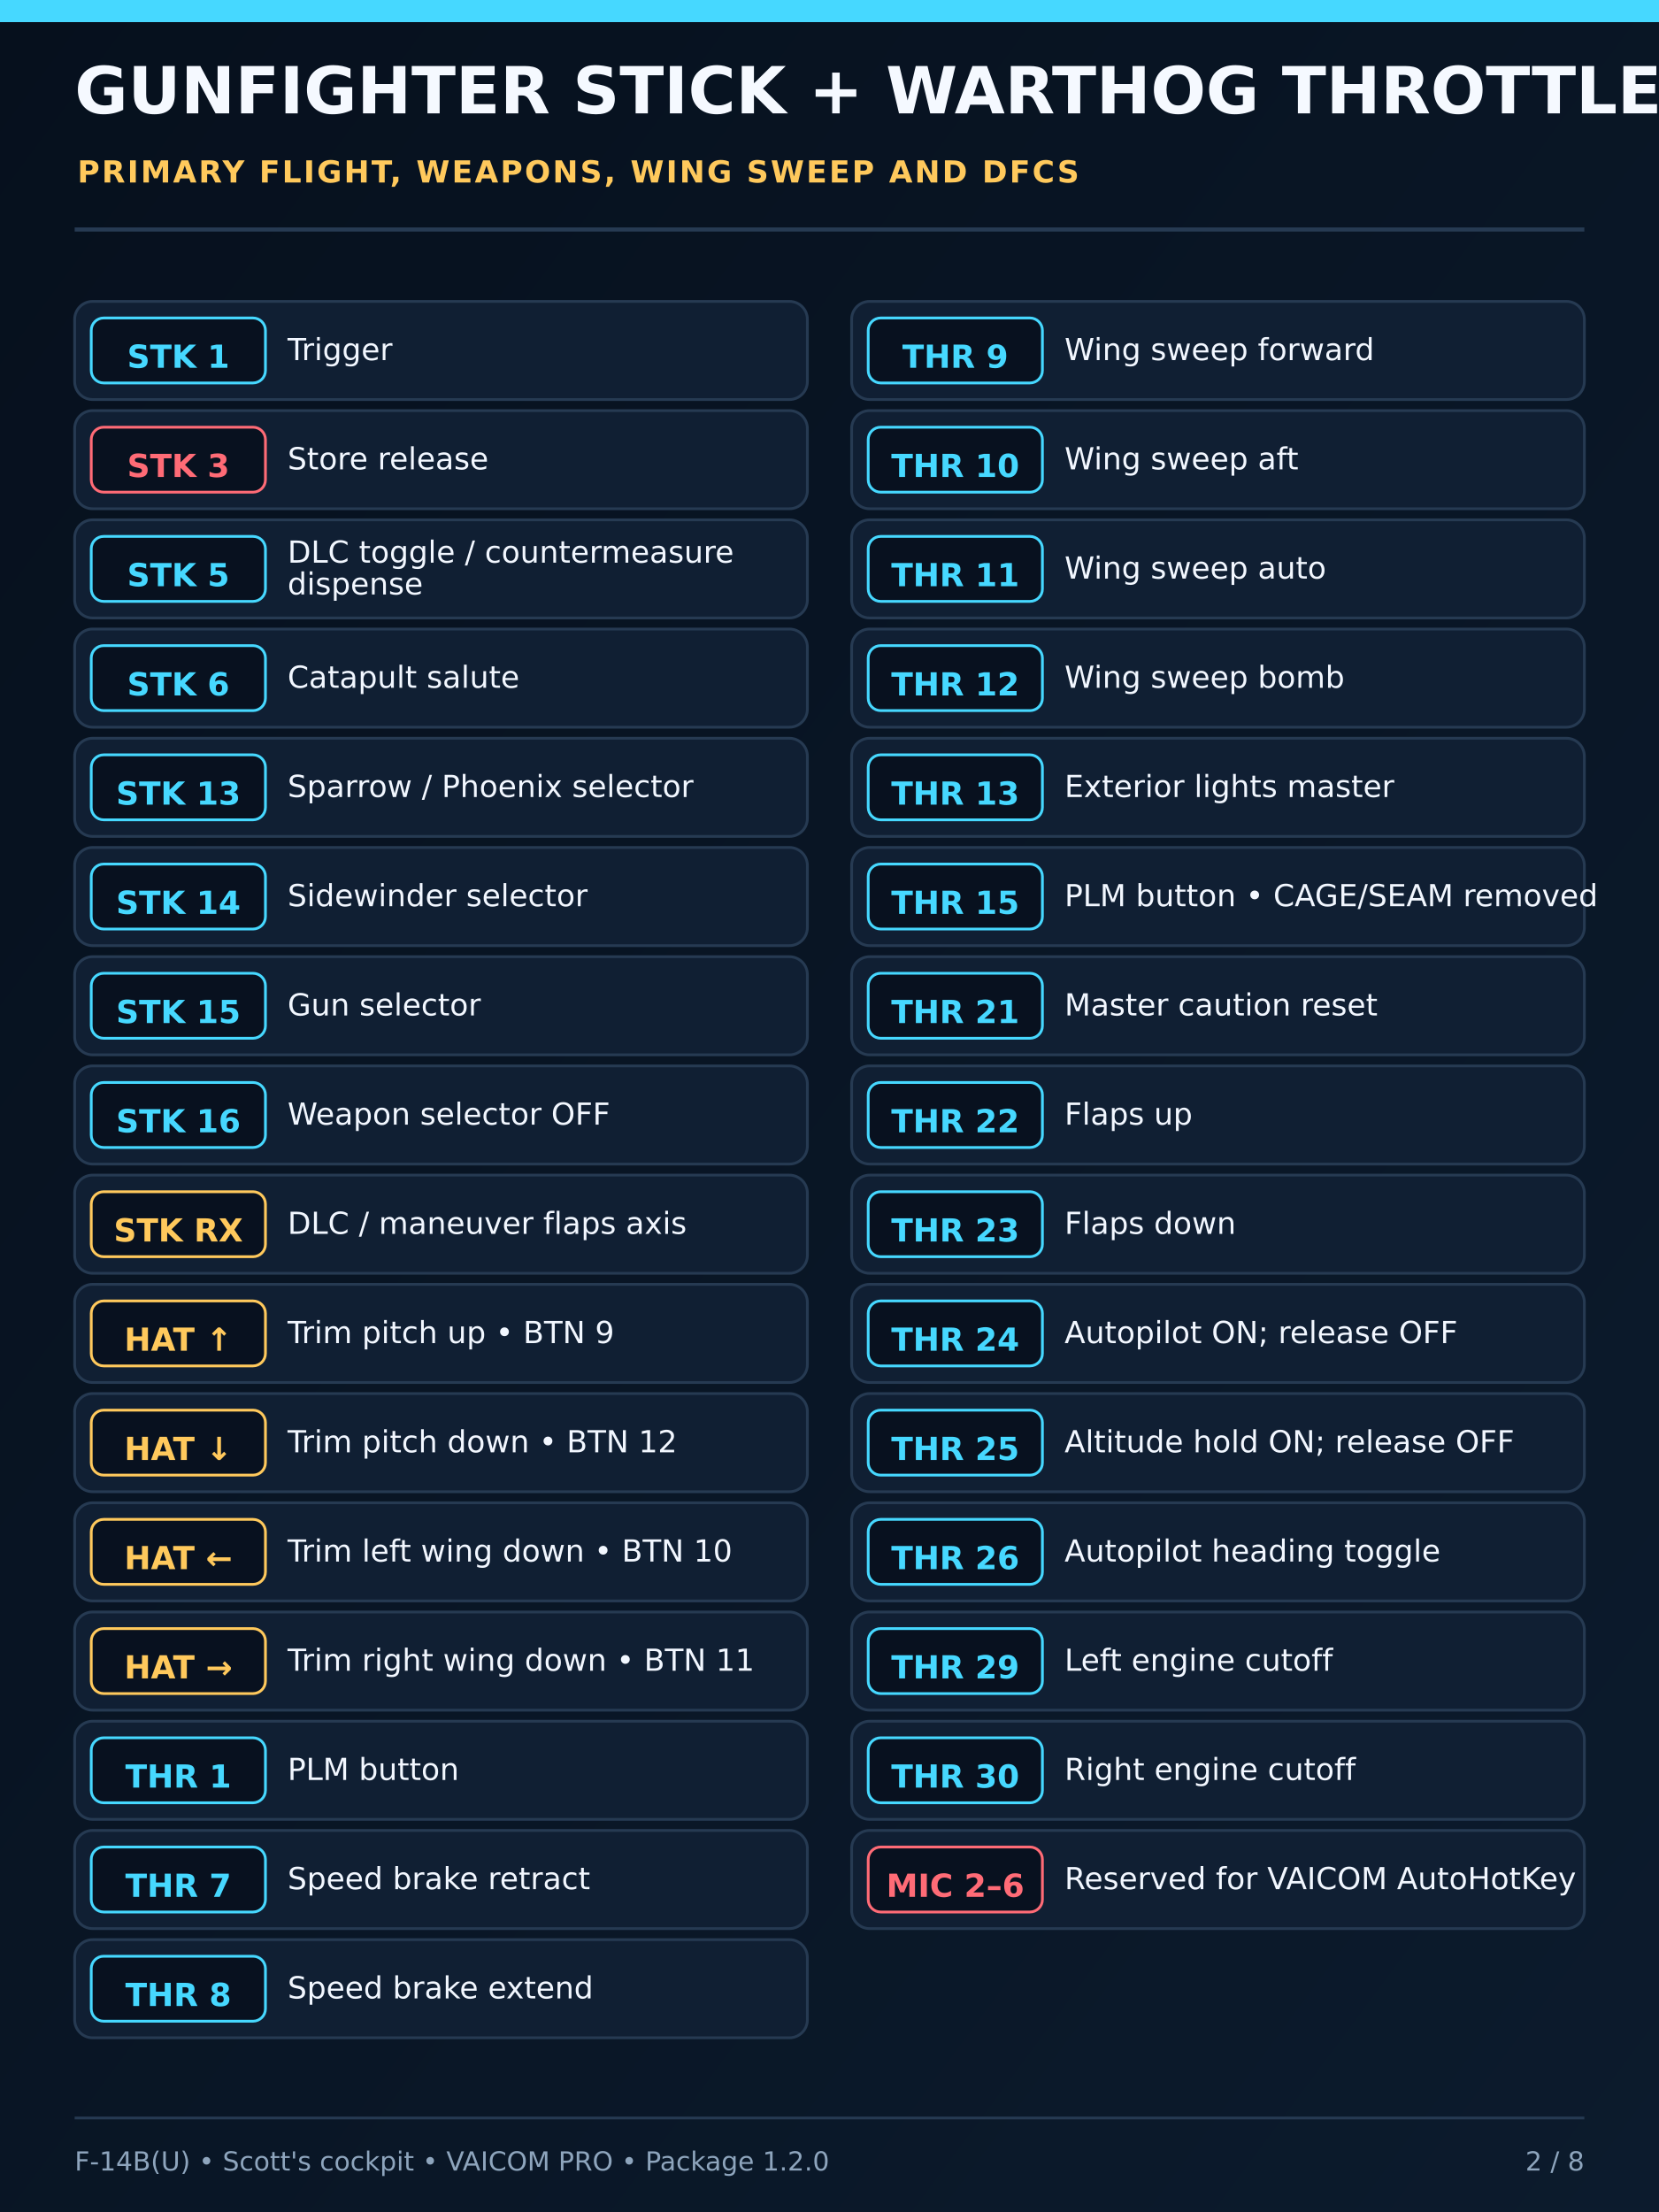
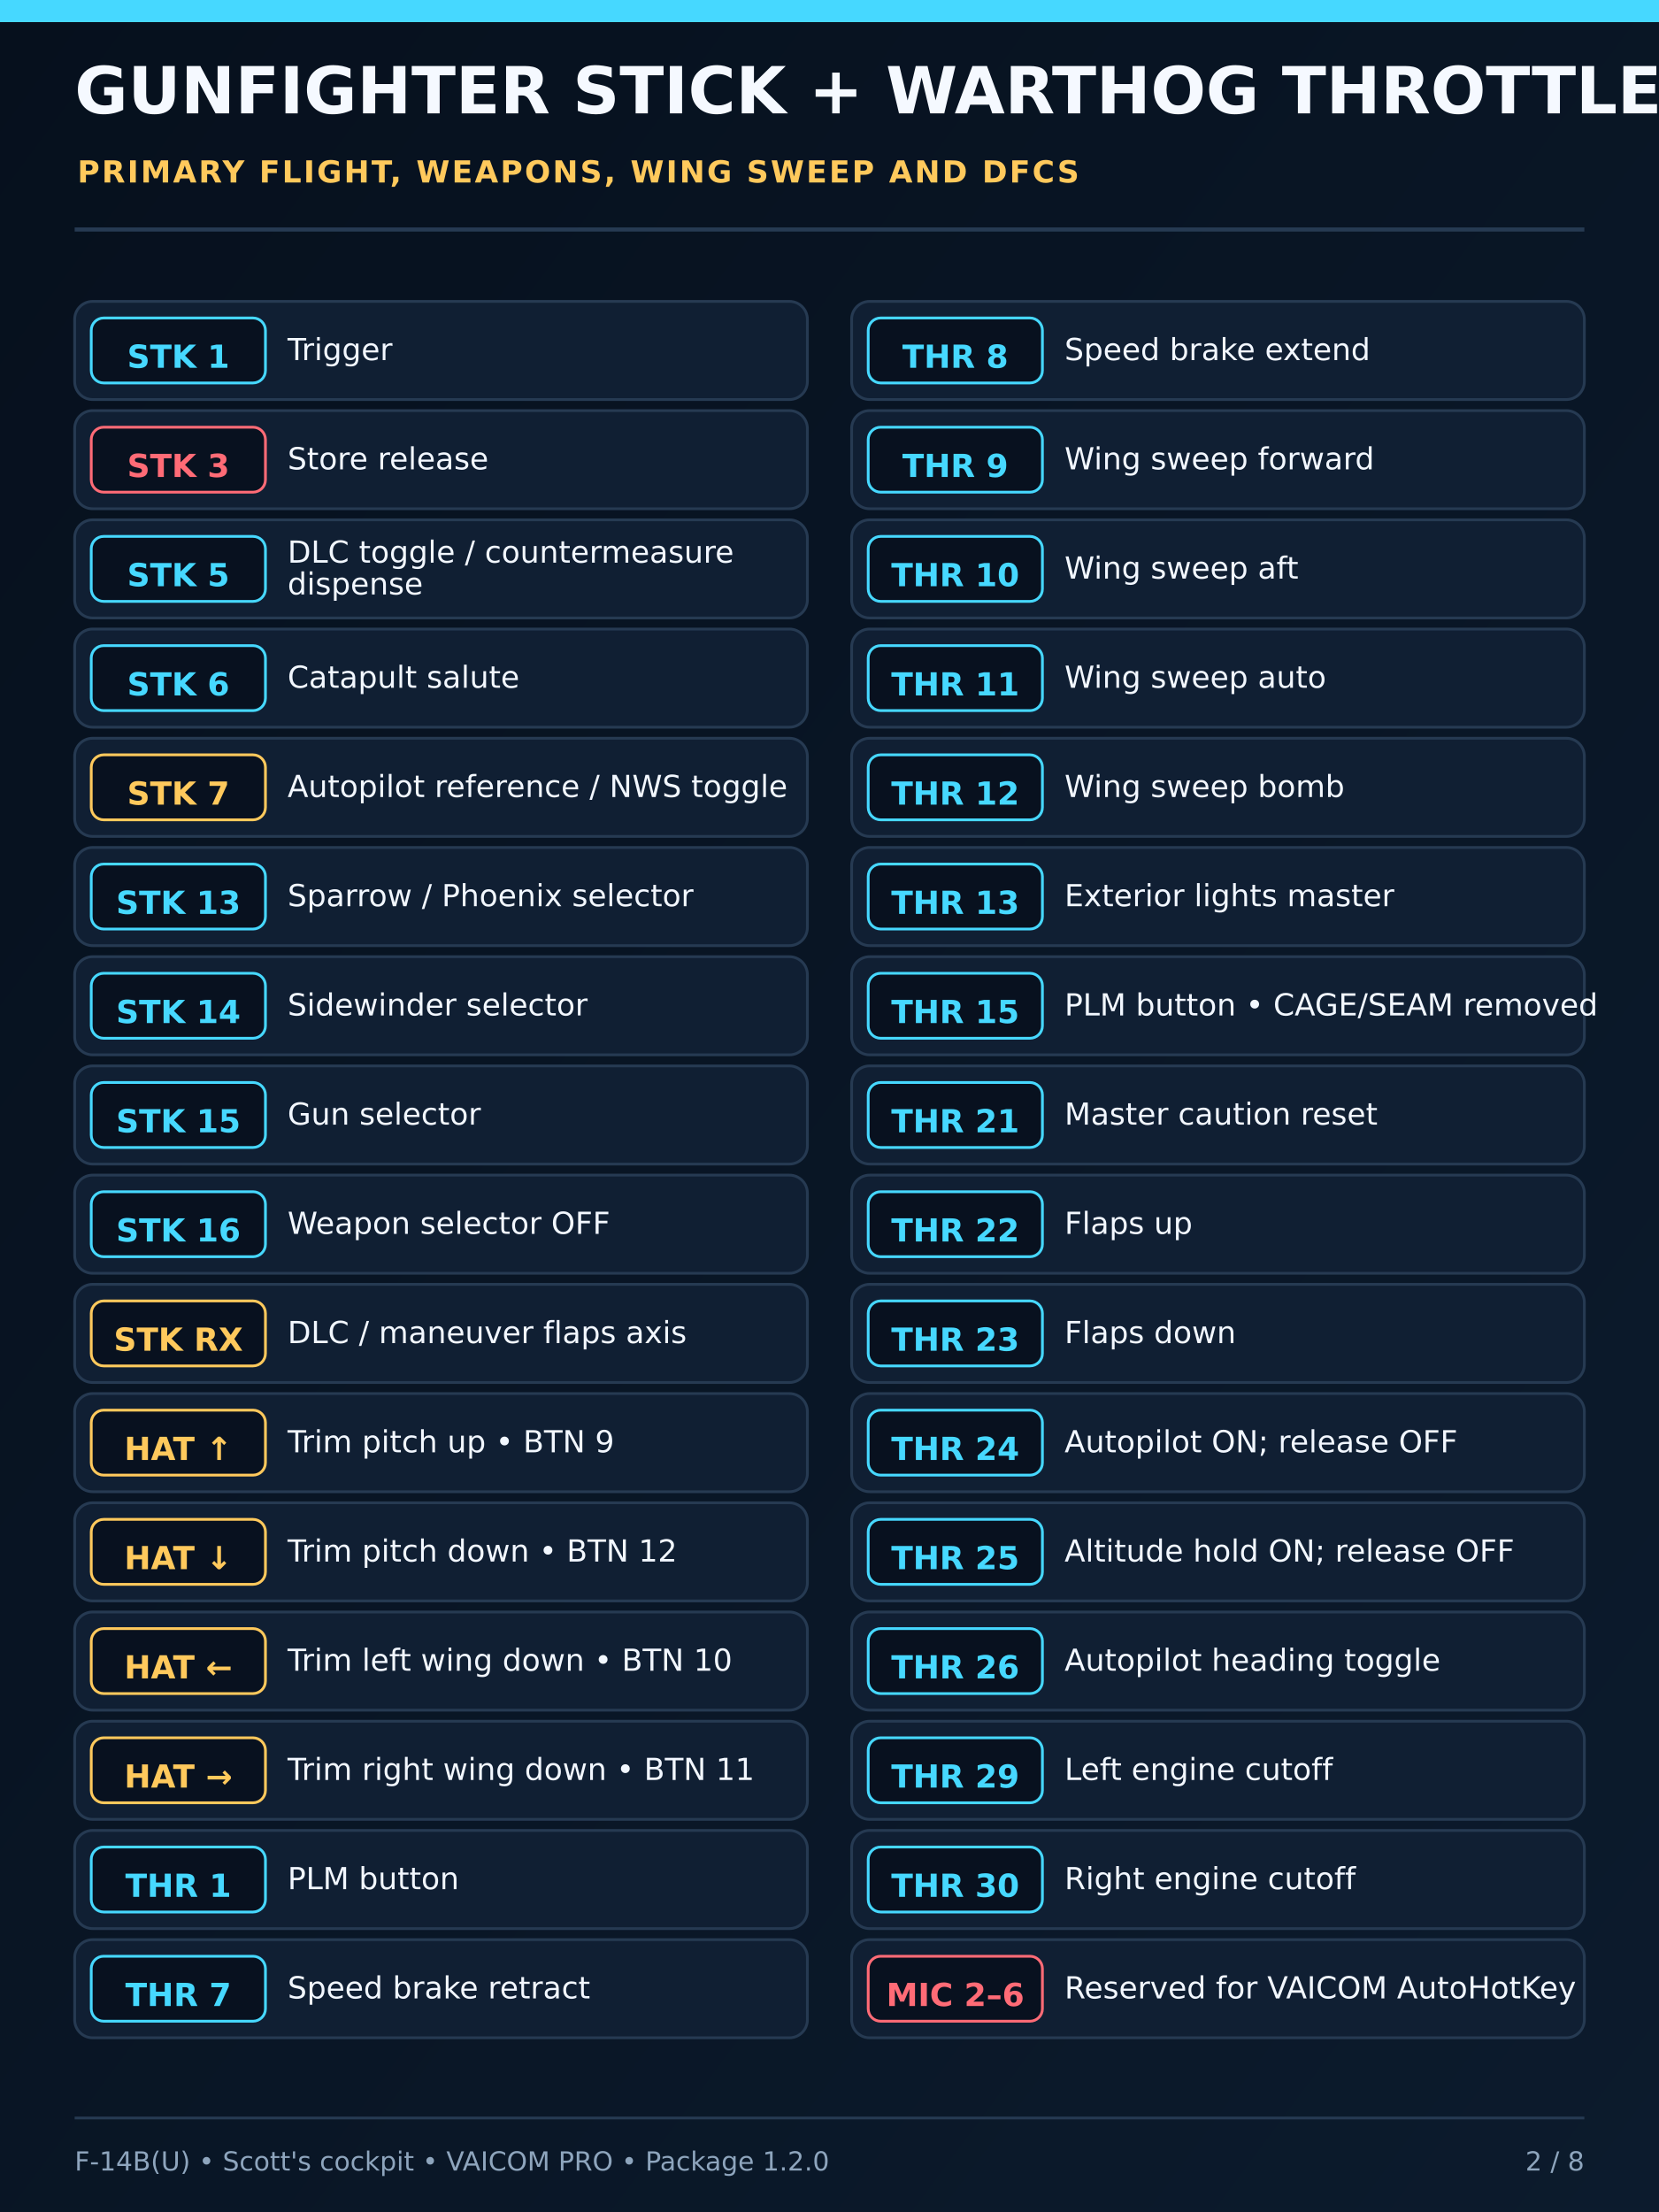
<svg xmlns="http://www.w3.org/2000/svg" width="1200" height="1600" viewBox="0 0 1200 1600">
  <defs>
    <linearGradient id="bg" x1="0" y1="0" x2="1" y2="1">
      <stop offset="0" stop-color="#06101d" />
      <stop offset="1" stop-color="#0c1b2d" />
    </linearGradient>
  </defs>
  <rect width="1200" height="1600" fill="url(#bg)" />
  <rect x="0" y="0" width="1200" height="16" fill="#46d8ff" />
  <text x="54" y="82" font-family="DejaVu Sans, Arial, sans-serif" font-size="47" font-weight="800" fill="#f5f9ff">GUNFIGHTER STICK + WARTHOG THROTTLE</text>
  <text x="56" y="132" font-family="DejaVu Sans, Arial, sans-serif" font-size="22" font-weight="700" letter-spacing="1.5" fill="#ffc95c">PRIMARY FLIGHT, WEAPONS, WING SWEEP AND DFCS</text>
  <line x1="54" y1="166" x2="1146" y2="166" stroke="#263a52" stroke-width="3" />
  <g font-family="DejaVu Sans, Arial, sans-serif">
    <rect x="54" y="218" width="530" height="71" rx="13" fill="#101f33" stroke="#263a52" stroke-width="2" />
    <rect x="66" y="230" width="126" height="47" rx="9" fill="#08111f" stroke="#46d8ff" stroke-width="2" />
    <text x="129" y="259.5" text-anchor="middle" dominant-baseline="middle" font-size="23" font-weight="700" fill="#46d8ff">STK 1</text>
    <text x="208" y="260.5" font-size="22" font-weight="500" fill="#f2f7ff">Trigger</text>
    <rect x="54" y="297" width="530" height="71" rx="13" fill="#101f33" stroke="#263a52" stroke-width="2" />
    <rect x="66" y="309" width="126" height="47" rx="9" fill="#08111f" stroke="#ff6b76" stroke-width="2" />
    <text x="129" y="338.5" text-anchor="middle" dominant-baseline="middle" font-size="23" font-weight="700" fill="#ff6b76">STK 3</text>
    <text x="208" y="339.5" font-size="22" font-weight="500" fill="#f2f7ff">Store release</text>
    <rect x="54" y="376" width="530" height="71" rx="13" fill="#101f33" stroke="#263a52" stroke-width="2" />
    <rect x="66" y="388" width="126" height="47" rx="9" fill="#08111f" stroke="#46d8ff" stroke-width="2" />
    <text x="129" y="417.5" text-anchor="middle" dominant-baseline="middle" font-size="23" font-weight="700" fill="#46d8ff">STK 5</text>
    <text x="208" y="407" font-size="22" font-weight="500" fill="#f2f7ff">DLC toggle / countermeasure</text>
    <text x="208" y="430" font-size="22" font-weight="500" fill="#f2f7ff">dispense</text>
    <rect x="54" y="455" width="530" height="71" rx="13" fill="#101f33" stroke="#263a52" stroke-width="2" />
    <rect x="66" y="467" width="126" height="47" rx="9" fill="#08111f" stroke="#46d8ff" stroke-width="2" />
    <text x="129" y="496.5" text-anchor="middle" dominant-baseline="middle" font-size="23" font-weight="700" fill="#46d8ff">STK 6</text>
    <text x="208" y="497.5" font-size="22" font-weight="500" fill="#f2f7ff">Catapult salute</text>
    <rect x="54" y="534" width="530" height="71" rx="13" fill="#101f33" stroke="#263a52" stroke-width="2" />
-     <rect x="66" y="546" width="126" height="47" rx="9" fill="#08111f" stroke="#46d8ff" stroke-width="2" />
-     <text x="129" y="575.5" text-anchor="middle" dominant-baseline="middle" font-size="23" font-weight="700" fill="#46d8ff">STK 13</text>
-     <text x="208" y="576.5" font-size="22" font-weight="500" fill="#f2f7ff">Sparrow / Phoenix selector</text>
+     <rect x="66" y="546" width="126" height="47" rx="9" fill="#08111f" stroke="#ffc95c" stroke-width="2" />
+     <text x="129" y="575.5" text-anchor="middle" dominant-baseline="middle" font-size="23" font-weight="700" fill="#ffc95c">STK 7</text>
+     <text x="208" y="576.5" font-size="22" font-weight="500" fill="#f2f7ff">Autopilot reference / NWS toggle</text>
    <rect x="54" y="613" width="530" height="71" rx="13" fill="#101f33" stroke="#263a52" stroke-width="2" />
    <rect x="66" y="625" width="126" height="47" rx="9" fill="#08111f" stroke="#46d8ff" stroke-width="2" />
-     <text x="129" y="654.5" text-anchor="middle" dominant-baseline="middle" font-size="23" font-weight="700" fill="#46d8ff">STK 14</text>
-     <text x="208" y="655.5" font-size="22" font-weight="500" fill="#f2f7ff">Sidewinder selector</text>
+     <text x="129" y="654.5" text-anchor="middle" dominant-baseline="middle" font-size="23" font-weight="700" fill="#46d8ff">STK 13</text>
+     <text x="208" y="655.5" font-size="22" font-weight="500" fill="#f2f7ff">Sparrow / Phoenix selector</text>
    <rect x="54" y="692" width="530" height="71" rx="13" fill="#101f33" stroke="#263a52" stroke-width="2" />
    <rect x="66" y="704" width="126" height="47" rx="9" fill="#08111f" stroke="#46d8ff" stroke-width="2" />
-     <text x="129" y="733.5" text-anchor="middle" dominant-baseline="middle" font-size="23" font-weight="700" fill="#46d8ff">STK 15</text>
-     <text x="208" y="734.5" font-size="22" font-weight="500" fill="#f2f7ff">Gun selector</text>
+     <text x="129" y="733.5" text-anchor="middle" dominant-baseline="middle" font-size="23" font-weight="700" fill="#46d8ff">STK 14</text>
+     <text x="208" y="734.5" font-size="22" font-weight="500" fill="#f2f7ff">Sidewinder selector</text>
    <rect x="54" y="771" width="530" height="71" rx="13" fill="#101f33" stroke="#263a52" stroke-width="2" />
    <rect x="66" y="783" width="126" height="47" rx="9" fill="#08111f" stroke="#46d8ff" stroke-width="2" />
-     <text x="129" y="812.5" text-anchor="middle" dominant-baseline="middle" font-size="23" font-weight="700" fill="#46d8ff">STK 16</text>
-     <text x="208" y="813.5" font-size="22" font-weight="500" fill="#f2f7ff">Weapon selector OFF</text>
+     <text x="129" y="812.5" text-anchor="middle" dominant-baseline="middle" font-size="23" font-weight="700" fill="#46d8ff">STK 15</text>
+     <text x="208" y="813.5" font-size="22" font-weight="500" fill="#f2f7ff">Gun selector</text>
    <rect x="54" y="850" width="530" height="71" rx="13" fill="#101f33" stroke="#263a52" stroke-width="2" />
-     <rect x="66" y="862" width="126" height="47" rx="9" fill="#08111f" stroke="#ffc95c" stroke-width="2" />
-     <text x="129" y="891.5" text-anchor="middle" dominant-baseline="middle" font-size="23" font-weight="700" fill="#ffc95c">STK RX</text>
-     <text x="208" y="892.5" font-size="22" font-weight="500" fill="#f2f7ff">DLC / maneuver flaps axis</text>
+     <rect x="66" y="862" width="126" height="47" rx="9" fill="#08111f" stroke="#46d8ff" stroke-width="2" />
+     <text x="129" y="891.5" text-anchor="middle" dominant-baseline="middle" font-size="23" font-weight="700" fill="#46d8ff">STK 16</text>
+     <text x="208" y="892.5" font-size="22" font-weight="500" fill="#f2f7ff">Weapon selector OFF</text>
    <rect x="54" y="929" width="530" height="71" rx="13" fill="#101f33" stroke="#263a52" stroke-width="2" />
    <rect x="66" y="941" width="126" height="47" rx="9" fill="#08111f" stroke="#ffc95c" stroke-width="2" />
-     <text x="129" y="970.5" text-anchor="middle" dominant-baseline="middle" font-size="23" font-weight="700" fill="#ffc95c">HAT ↑</text>
-     <text x="208" y="971.5" font-size="22" font-weight="500" fill="#f2f7ff">Trim pitch up • BTN 9</text>
+     <text x="129" y="970.5" text-anchor="middle" dominant-baseline="middle" font-size="23" font-weight="700" fill="#ffc95c">STK RX</text>
+     <text x="208" y="971.5" font-size="22" font-weight="500" fill="#f2f7ff">DLC / maneuver flaps axis</text>
    <rect x="54" y="1008" width="530" height="71" rx="13" fill="#101f33" stroke="#263a52" stroke-width="2" />
    <rect x="66" y="1020" width="126" height="47" rx="9" fill="#08111f" stroke="#ffc95c" stroke-width="2" />
-     <text x="129" y="1049.5" text-anchor="middle" dominant-baseline="middle" font-size="23" font-weight="700" fill="#ffc95c">HAT ↓</text>
-     <text x="208" y="1050.5" font-size="22" font-weight="500" fill="#f2f7ff">Trim pitch down • BTN 12</text>
+     <text x="129" y="1049.5" text-anchor="middle" dominant-baseline="middle" font-size="23" font-weight="700" fill="#ffc95c">HAT ↑</text>
+     <text x="208" y="1050.5" font-size="22" font-weight="500" fill="#f2f7ff">Trim pitch up • BTN 9</text>
    <rect x="54" y="1087" width="530" height="71" rx="13" fill="#101f33" stroke="#263a52" stroke-width="2" />
    <rect x="66" y="1099" width="126" height="47" rx="9" fill="#08111f" stroke="#ffc95c" stroke-width="2" />
-     <text x="129" y="1128.5" text-anchor="middle" dominant-baseline="middle" font-size="23" font-weight="700" fill="#ffc95c">HAT ←</text>
-     <text x="208" y="1129.5" font-size="22" font-weight="500" fill="#f2f7ff">Trim left wing down • BTN 10</text>
+     <text x="129" y="1128.5" text-anchor="middle" dominant-baseline="middle" font-size="23" font-weight="700" fill="#ffc95c">HAT ↓</text>
+     <text x="208" y="1129.5" font-size="22" font-weight="500" fill="#f2f7ff">Trim pitch down • BTN 12</text>
    <rect x="54" y="1166" width="530" height="71" rx="13" fill="#101f33" stroke="#263a52" stroke-width="2" />
    <rect x="66" y="1178" width="126" height="47" rx="9" fill="#08111f" stroke="#ffc95c" stroke-width="2" />
-     <text x="129" y="1207.5" text-anchor="middle" dominant-baseline="middle" font-size="23" font-weight="700" fill="#ffc95c">HAT →</text>
-     <text x="208" y="1208.5" font-size="22" font-weight="500" fill="#f2f7ff">Trim right wing down • BTN 11</text>
+     <text x="129" y="1207.5" text-anchor="middle" dominant-baseline="middle" font-size="23" font-weight="700" fill="#ffc95c">HAT ←</text>
+     <text x="208" y="1208.5" font-size="22" font-weight="500" fill="#f2f7ff">Trim left wing down • BTN 10</text>
    <rect x="54" y="1245" width="530" height="71" rx="13" fill="#101f33" stroke="#263a52" stroke-width="2" />
-     <rect x="66" y="1257" width="126" height="47" rx="9" fill="#08111f" stroke="#46d8ff" stroke-width="2" />
-     <text x="129" y="1286.5" text-anchor="middle" dominant-baseline="middle" font-size="23" font-weight="700" fill="#46d8ff">THR 1</text>
-     <text x="208" y="1287.5" font-size="22" font-weight="500" fill="#f2f7ff">PLM button</text>
+     <rect x="66" y="1257" width="126" height="47" rx="9" fill="#08111f" stroke="#ffc95c" stroke-width="2" />
+     <text x="129" y="1286.5" text-anchor="middle" dominant-baseline="middle" font-size="23" font-weight="700" fill="#ffc95c">HAT →</text>
+     <text x="208" y="1287.5" font-size="22" font-weight="500" fill="#f2f7ff">Trim right wing down • BTN 11</text>
    <rect x="54" y="1324" width="530" height="71" rx="13" fill="#101f33" stroke="#263a52" stroke-width="2" />
    <rect x="66" y="1336" width="126" height="47" rx="9" fill="#08111f" stroke="#46d8ff" stroke-width="2" />
-     <text x="129" y="1365.5" text-anchor="middle" dominant-baseline="middle" font-size="23" font-weight="700" fill="#46d8ff">THR 7</text>
-     <text x="208" y="1366.5" font-size="22" font-weight="500" fill="#f2f7ff">Speed brake retract</text>
+     <text x="129" y="1365.5" text-anchor="middle" dominant-baseline="middle" font-size="23" font-weight="700" fill="#46d8ff">THR 1</text>
+     <text x="208" y="1366.5" font-size="22" font-weight="500" fill="#f2f7ff">PLM button</text>
    <rect x="54" y="1403" width="530" height="71" rx="13" fill="#101f33" stroke="#263a52" stroke-width="2" />
    <rect x="66" y="1415" width="126" height="47" rx="9" fill="#08111f" stroke="#46d8ff" stroke-width="2" />
-     <text x="129" y="1444.5" text-anchor="middle" dominant-baseline="middle" font-size="23" font-weight="700" fill="#46d8ff">THR 8</text>
-     <text x="208" y="1445.5" font-size="22" font-weight="500" fill="#f2f7ff">Speed brake extend</text>
+     <text x="129" y="1444.5" text-anchor="middle" dominant-baseline="middle" font-size="23" font-weight="700" fill="#46d8ff">THR 7</text>
+     <text x="208" y="1445.5" font-size="22" font-weight="500" fill="#f2f7ff">Speed brake retract</text>
    <rect x="616" y="218" width="530" height="71" rx="13" fill="#101f33" stroke="#263a52" stroke-width="2" />
    <rect x="628" y="230" width="126" height="47" rx="9" fill="#08111f" stroke="#46d8ff" stroke-width="2" />
-     <text x="691" y="259.5" text-anchor="middle" dominant-baseline="middle" font-size="23" font-weight="700" fill="#46d8ff">THR 9</text>
-     <text x="770" y="260.5" font-size="22" font-weight="500" fill="#f2f7ff">Wing sweep forward</text>
+     <text x="691" y="259.5" text-anchor="middle" dominant-baseline="middle" font-size="23" font-weight="700" fill="#46d8ff">THR 8</text>
+     <text x="770" y="260.5" font-size="22" font-weight="500" fill="#f2f7ff">Speed brake extend</text>
    <rect x="616" y="297" width="530" height="71" rx="13" fill="#101f33" stroke="#263a52" stroke-width="2" />
    <rect x="628" y="309" width="126" height="47" rx="9" fill="#08111f" stroke="#46d8ff" stroke-width="2" />
-     <text x="691" y="338.5" text-anchor="middle" dominant-baseline="middle" font-size="23" font-weight="700" fill="#46d8ff">THR 10</text>
-     <text x="770" y="339.5" font-size="22" font-weight="500" fill="#f2f7ff">Wing sweep aft</text>
+     <text x="691" y="338.5" text-anchor="middle" dominant-baseline="middle" font-size="23" font-weight="700" fill="#46d8ff">THR 9</text>
+     <text x="770" y="339.5" font-size="22" font-weight="500" fill="#f2f7ff">Wing sweep forward</text>
    <rect x="616" y="376" width="530" height="71" rx="13" fill="#101f33" stroke="#263a52" stroke-width="2" />
    <rect x="628" y="388" width="126" height="47" rx="9" fill="#08111f" stroke="#46d8ff" stroke-width="2" />
-     <text x="691" y="417.5" text-anchor="middle" dominant-baseline="middle" font-size="23" font-weight="700" fill="#46d8ff">THR 11</text>
-     <text x="770" y="418.5" font-size="22" font-weight="500" fill="#f2f7ff">Wing sweep auto</text>
+     <text x="691" y="417.5" text-anchor="middle" dominant-baseline="middle" font-size="23" font-weight="700" fill="#46d8ff">THR 10</text>
+     <text x="770" y="418.5" font-size="22" font-weight="500" fill="#f2f7ff">Wing sweep aft</text>
    <rect x="616" y="455" width="530" height="71" rx="13" fill="#101f33" stroke="#263a52" stroke-width="2" />
    <rect x="628" y="467" width="126" height="47" rx="9" fill="#08111f" stroke="#46d8ff" stroke-width="2" />
-     <text x="691" y="496.5" text-anchor="middle" dominant-baseline="middle" font-size="23" font-weight="700" fill="#46d8ff">THR 12</text>
-     <text x="770" y="497.5" font-size="22" font-weight="500" fill="#f2f7ff">Wing sweep bomb</text>
+     <text x="691" y="496.5" text-anchor="middle" dominant-baseline="middle" font-size="23" font-weight="700" fill="#46d8ff">THR 11</text>
+     <text x="770" y="497.5" font-size="22" font-weight="500" fill="#f2f7ff">Wing sweep auto</text>
    <rect x="616" y="534" width="530" height="71" rx="13" fill="#101f33" stroke="#263a52" stroke-width="2" />
    <rect x="628" y="546" width="126" height="47" rx="9" fill="#08111f" stroke="#46d8ff" stroke-width="2" />
-     <text x="691" y="575.5" text-anchor="middle" dominant-baseline="middle" font-size="23" font-weight="700" fill="#46d8ff">THR 13</text>
-     <text x="770" y="576.5" font-size="22" font-weight="500" fill="#f2f7ff">Exterior lights master</text>
+     <text x="691" y="575.5" text-anchor="middle" dominant-baseline="middle" font-size="23" font-weight="700" fill="#46d8ff">THR 12</text>
+     <text x="770" y="576.5" font-size="22" font-weight="500" fill="#f2f7ff">Wing sweep bomb</text>
    <rect x="616" y="613" width="530" height="71" rx="13" fill="#101f33" stroke="#263a52" stroke-width="2" />
    <rect x="628" y="625" width="126" height="47" rx="9" fill="#08111f" stroke="#46d8ff" stroke-width="2" />
-     <text x="691" y="654.5" text-anchor="middle" dominant-baseline="middle" font-size="23" font-weight="700" fill="#46d8ff">THR 15</text>
-     <text x="770" y="655.5" font-size="22" font-weight="500" fill="#f2f7ff">PLM button • CAGE/SEAM removed</text>
+     <text x="691" y="654.5" text-anchor="middle" dominant-baseline="middle" font-size="23" font-weight="700" fill="#46d8ff">THR 13</text>
+     <text x="770" y="655.5" font-size="22" font-weight="500" fill="#f2f7ff">Exterior lights master</text>
    <rect x="616" y="692" width="530" height="71" rx="13" fill="#101f33" stroke="#263a52" stroke-width="2" />
    <rect x="628" y="704" width="126" height="47" rx="9" fill="#08111f" stroke="#46d8ff" stroke-width="2" />
-     <text x="691" y="733.5" text-anchor="middle" dominant-baseline="middle" font-size="23" font-weight="700" fill="#46d8ff">THR 21</text>
-     <text x="770" y="734.5" font-size="22" font-weight="500" fill="#f2f7ff">Master caution reset</text>
+     <text x="691" y="733.5" text-anchor="middle" dominant-baseline="middle" font-size="23" font-weight="700" fill="#46d8ff">THR 15</text>
+     <text x="770" y="734.5" font-size="22" font-weight="500" fill="#f2f7ff">PLM button • CAGE/SEAM removed</text>
    <rect x="616" y="771" width="530" height="71" rx="13" fill="#101f33" stroke="#263a52" stroke-width="2" />
    <rect x="628" y="783" width="126" height="47" rx="9" fill="#08111f" stroke="#46d8ff" stroke-width="2" />
-     <text x="691" y="812.5" text-anchor="middle" dominant-baseline="middle" font-size="23" font-weight="700" fill="#46d8ff">THR 22</text>
-     <text x="770" y="813.5" font-size="22" font-weight="500" fill="#f2f7ff">Flaps up</text>
+     <text x="691" y="812.5" text-anchor="middle" dominant-baseline="middle" font-size="23" font-weight="700" fill="#46d8ff">THR 21</text>
+     <text x="770" y="813.5" font-size="22" font-weight="500" fill="#f2f7ff">Master caution reset</text>
    <rect x="616" y="850" width="530" height="71" rx="13" fill="#101f33" stroke="#263a52" stroke-width="2" />
    <rect x="628" y="862" width="126" height="47" rx="9" fill="#08111f" stroke="#46d8ff" stroke-width="2" />
-     <text x="691" y="891.5" text-anchor="middle" dominant-baseline="middle" font-size="23" font-weight="700" fill="#46d8ff">THR 23</text>
-     <text x="770" y="892.5" font-size="22" font-weight="500" fill="#f2f7ff">Flaps down</text>
+     <text x="691" y="891.5" text-anchor="middle" dominant-baseline="middle" font-size="23" font-weight="700" fill="#46d8ff">THR 22</text>
+     <text x="770" y="892.5" font-size="22" font-weight="500" fill="#f2f7ff">Flaps up</text>
    <rect x="616" y="929" width="530" height="71" rx="13" fill="#101f33" stroke="#263a52" stroke-width="2" />
    <rect x="628" y="941" width="126" height="47" rx="9" fill="#08111f" stroke="#46d8ff" stroke-width="2" />
-     <text x="691" y="970.5" text-anchor="middle" dominant-baseline="middle" font-size="23" font-weight="700" fill="#46d8ff">THR 24</text>
-     <text x="770" y="971.5" font-size="22" font-weight="500" fill="#f2f7ff">Autopilot ON; release OFF</text>
+     <text x="691" y="970.5" text-anchor="middle" dominant-baseline="middle" font-size="23" font-weight="700" fill="#46d8ff">THR 23</text>
+     <text x="770" y="971.5" font-size="22" font-weight="500" fill="#f2f7ff">Flaps down</text>
    <rect x="616" y="1008" width="530" height="71" rx="13" fill="#101f33" stroke="#263a52" stroke-width="2" />
    <rect x="628" y="1020" width="126" height="47" rx="9" fill="#08111f" stroke="#46d8ff" stroke-width="2" />
-     <text x="691" y="1049.5" text-anchor="middle" dominant-baseline="middle" font-size="23" font-weight="700" fill="#46d8ff">THR 25</text>
-     <text x="770" y="1050.5" font-size="22" font-weight="500" fill="#f2f7ff">Altitude hold ON; release OFF</text>
+     <text x="691" y="1049.5" text-anchor="middle" dominant-baseline="middle" font-size="23" font-weight="700" fill="#46d8ff">THR 24</text>
+     <text x="770" y="1050.5" font-size="22" font-weight="500" fill="#f2f7ff">Autopilot ON; release OFF</text>
    <rect x="616" y="1087" width="530" height="71" rx="13" fill="#101f33" stroke="#263a52" stroke-width="2" />
    <rect x="628" y="1099" width="126" height="47" rx="9" fill="#08111f" stroke="#46d8ff" stroke-width="2" />
-     <text x="691" y="1128.5" text-anchor="middle" dominant-baseline="middle" font-size="23" font-weight="700" fill="#46d8ff">THR 26</text>
-     <text x="770" y="1129.5" font-size="22" font-weight="500" fill="#f2f7ff">Autopilot heading toggle</text>
+     <text x="691" y="1128.5" text-anchor="middle" dominant-baseline="middle" font-size="23" font-weight="700" fill="#46d8ff">THR 25</text>
+     <text x="770" y="1129.5" font-size="22" font-weight="500" fill="#f2f7ff">Altitude hold ON; release OFF</text>
    <rect x="616" y="1166" width="530" height="71" rx="13" fill="#101f33" stroke="#263a52" stroke-width="2" />
    <rect x="628" y="1178" width="126" height="47" rx="9" fill="#08111f" stroke="#46d8ff" stroke-width="2" />
-     <text x="691" y="1207.5" text-anchor="middle" dominant-baseline="middle" font-size="23" font-weight="700" fill="#46d8ff">THR 29</text>
-     <text x="770" y="1208.5" font-size="22" font-weight="500" fill="#f2f7ff">Left engine cutoff</text>
+     <text x="691" y="1207.5" text-anchor="middle" dominant-baseline="middle" font-size="23" font-weight="700" fill="#46d8ff">THR 26</text>
+     <text x="770" y="1208.5" font-size="22" font-weight="500" fill="#f2f7ff">Autopilot heading toggle</text>
    <rect x="616" y="1245" width="530" height="71" rx="13" fill="#101f33" stroke="#263a52" stroke-width="2" />
    <rect x="628" y="1257" width="126" height="47" rx="9" fill="#08111f" stroke="#46d8ff" stroke-width="2" />
-     <text x="691" y="1286.5" text-anchor="middle" dominant-baseline="middle" font-size="23" font-weight="700" fill="#46d8ff">THR 30</text>
-     <text x="770" y="1287.5" font-size="22" font-weight="500" fill="#f2f7ff">Right engine cutoff</text>
+     <text x="691" y="1286.5" text-anchor="middle" dominant-baseline="middle" font-size="23" font-weight="700" fill="#46d8ff">THR 29</text>
+     <text x="770" y="1287.5" font-size="22" font-weight="500" fill="#f2f7ff">Left engine cutoff</text>
    <rect x="616" y="1324" width="530" height="71" rx="13" fill="#101f33" stroke="#263a52" stroke-width="2" />
-     <rect x="628" y="1336" width="126" height="47" rx="9" fill="#08111f" stroke="#ff6b76" stroke-width="2" />
-     <text x="691" y="1365.5" text-anchor="middle" dominant-baseline="middle" font-size="23" font-weight="700" fill="#ff6b76">MIC 2–6</text>
-     <text x="770" y="1366.5" font-size="22" font-weight="500" fill="#f2f7ff">Reserved for VAICOM AutoHotKey</text>
+     <rect x="628" y="1336" width="126" height="47" rx="9" fill="#08111f" stroke="#46d8ff" stroke-width="2" />
+     <text x="691" y="1365.5" text-anchor="middle" dominant-baseline="middle" font-size="23" font-weight="700" fill="#46d8ff">THR 30</text>
+     <text x="770" y="1366.5" font-size="22" font-weight="500" fill="#f2f7ff">Right engine cutoff</text>
+     <rect x="616" y="1403" width="530" height="71" rx="13" fill="#101f33" stroke="#263a52" stroke-width="2" />
+     <rect x="628" y="1415" width="126" height="47" rx="9" fill="#08111f" stroke="#ff6b76" stroke-width="2" />
+     <text x="691" y="1444.5" text-anchor="middle" dominant-baseline="middle" font-size="23" font-weight="700" fill="#ff6b76">MIC 2–6</text>
+     <text x="770" y="1445.5" font-size="22" font-weight="500" fill="#f2f7ff">Reserved for VAICOM AutoHotKey</text>
  </g>
  <line x1="54" y1="1532" x2="1146" y2="1532" stroke="#263a52" stroke-width="2" />
  <text x="54" y="1570" font-family="DejaVu Sans, Arial, sans-serif" font-size="19" fill="#8ea5bd">F-14B(U) • Scott's cockpit • VAICOM PRO • Package 1.2.0</text>
  <text x="1146" y="1570" text-anchor="end" font-family="DejaVu Sans, Arial, sans-serif" font-size="19" fill="#8ea5bd">2 / 8</text>
</svg>
